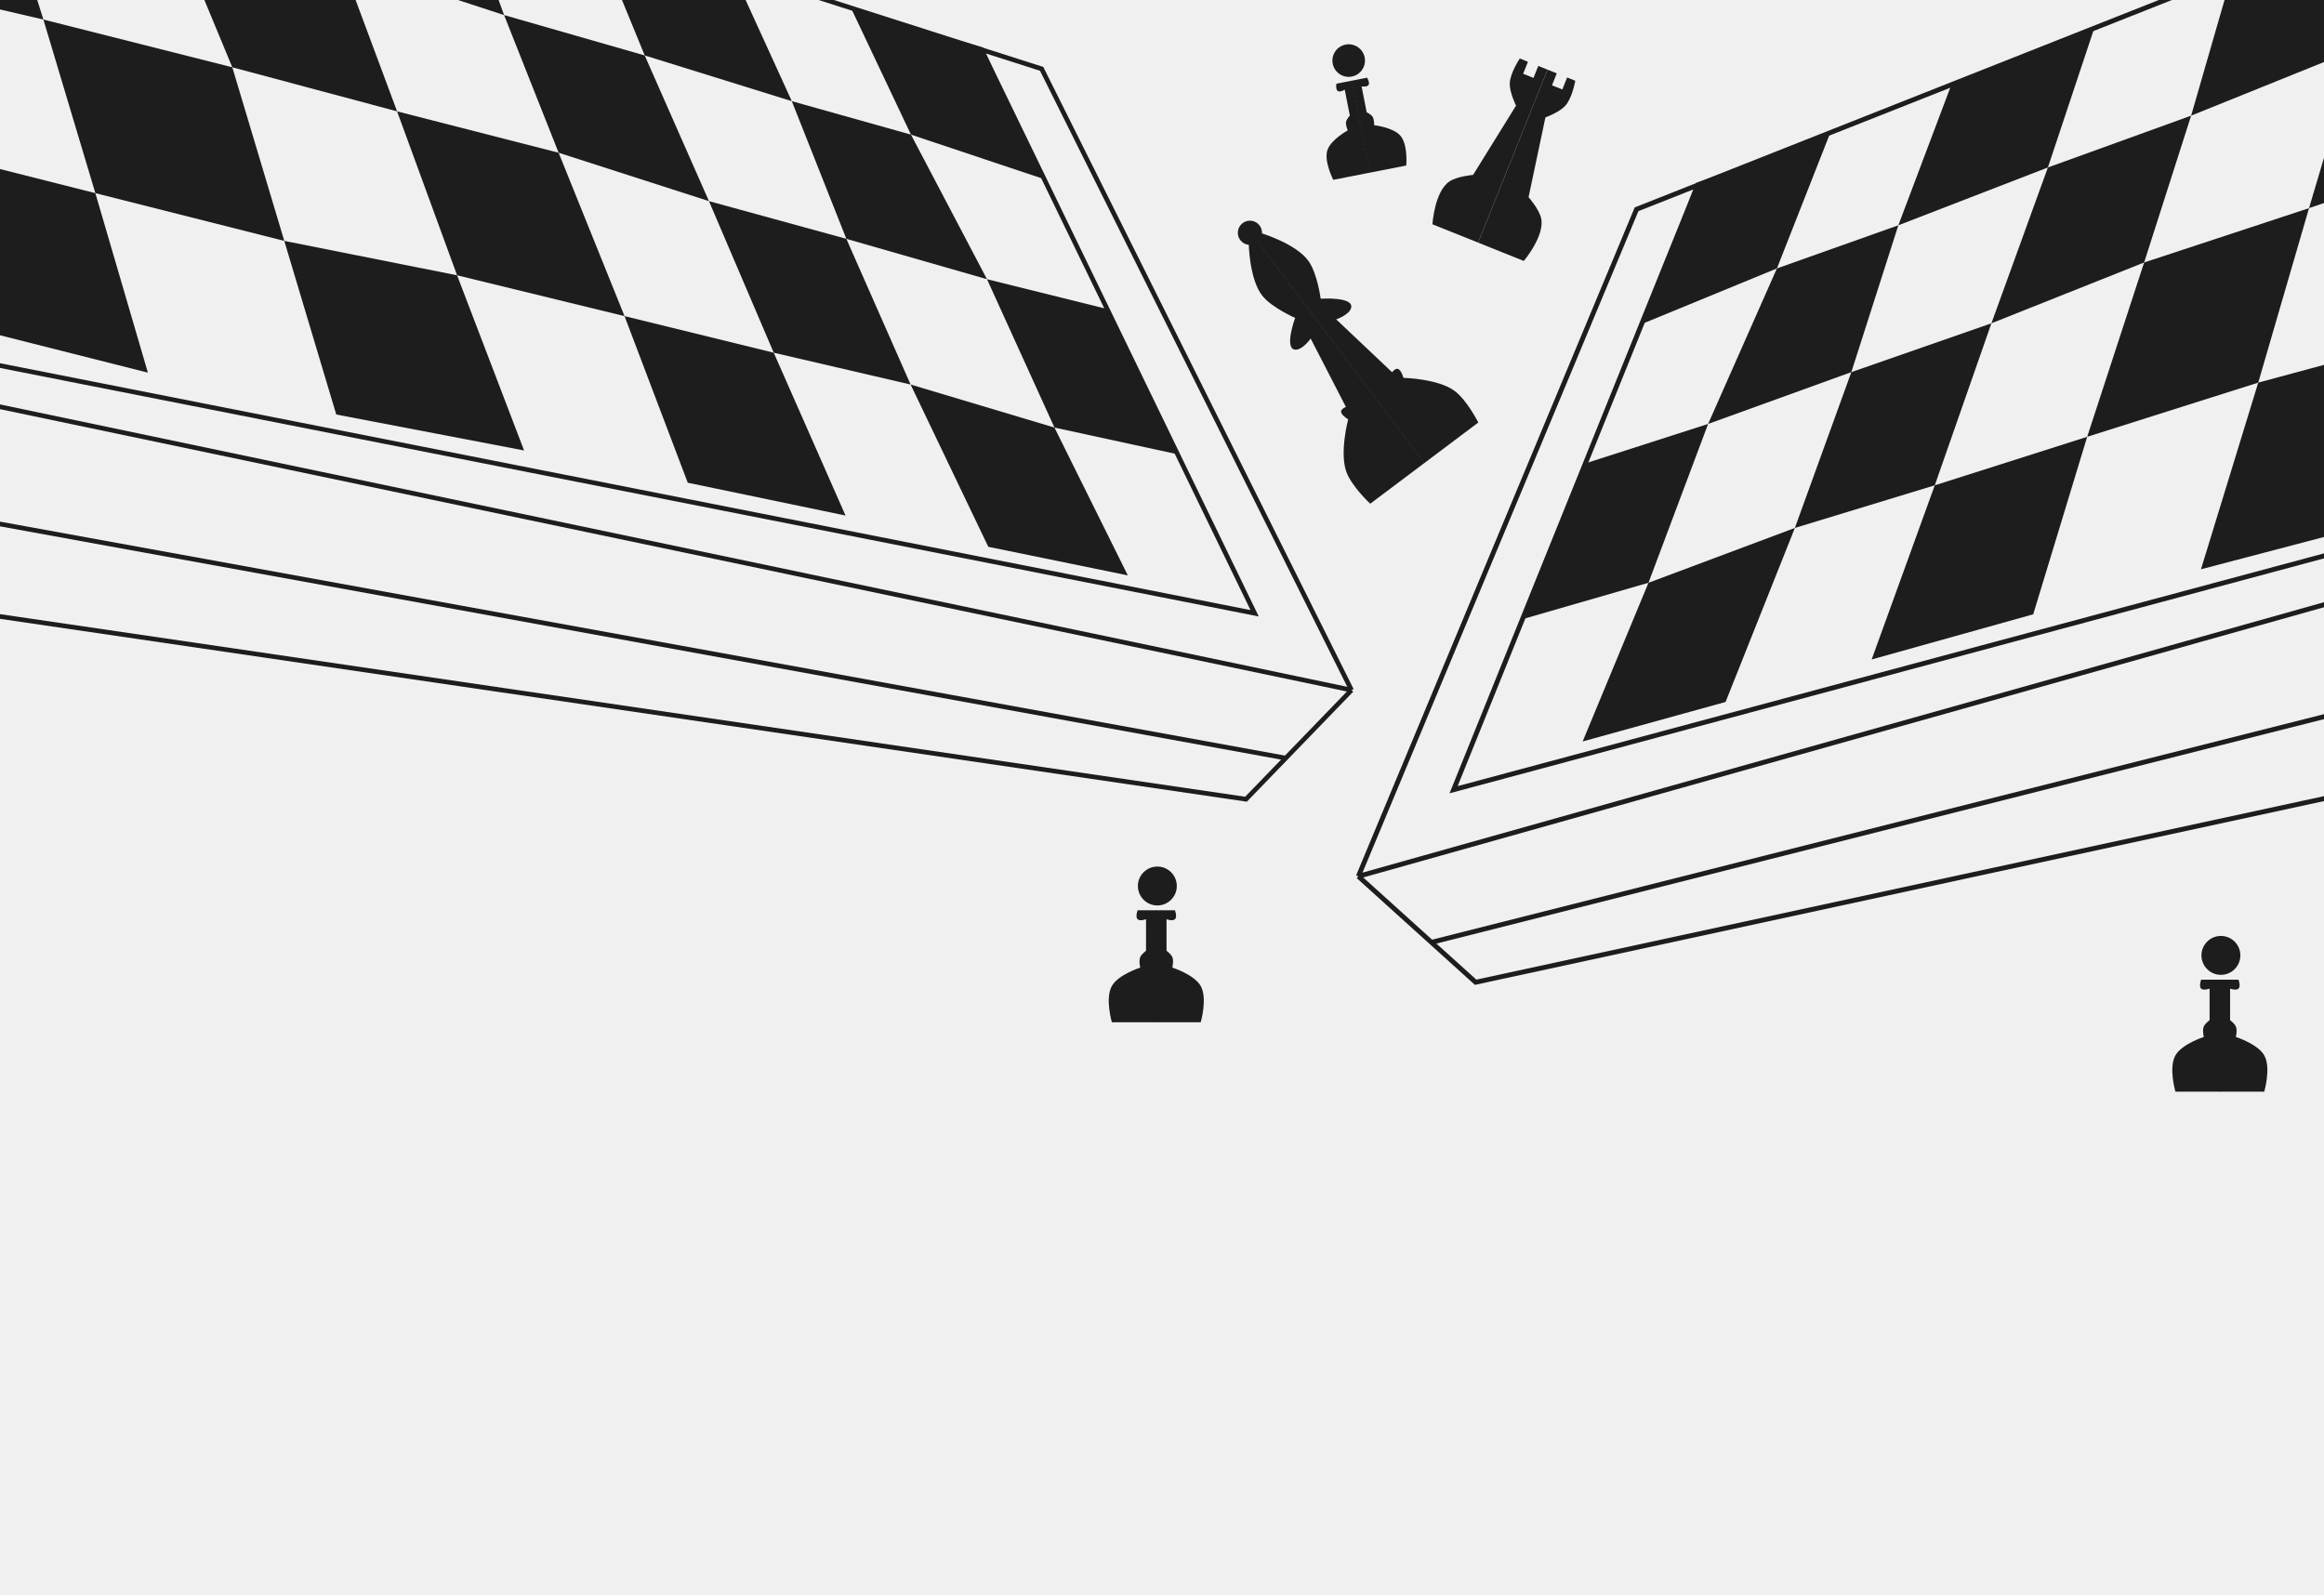
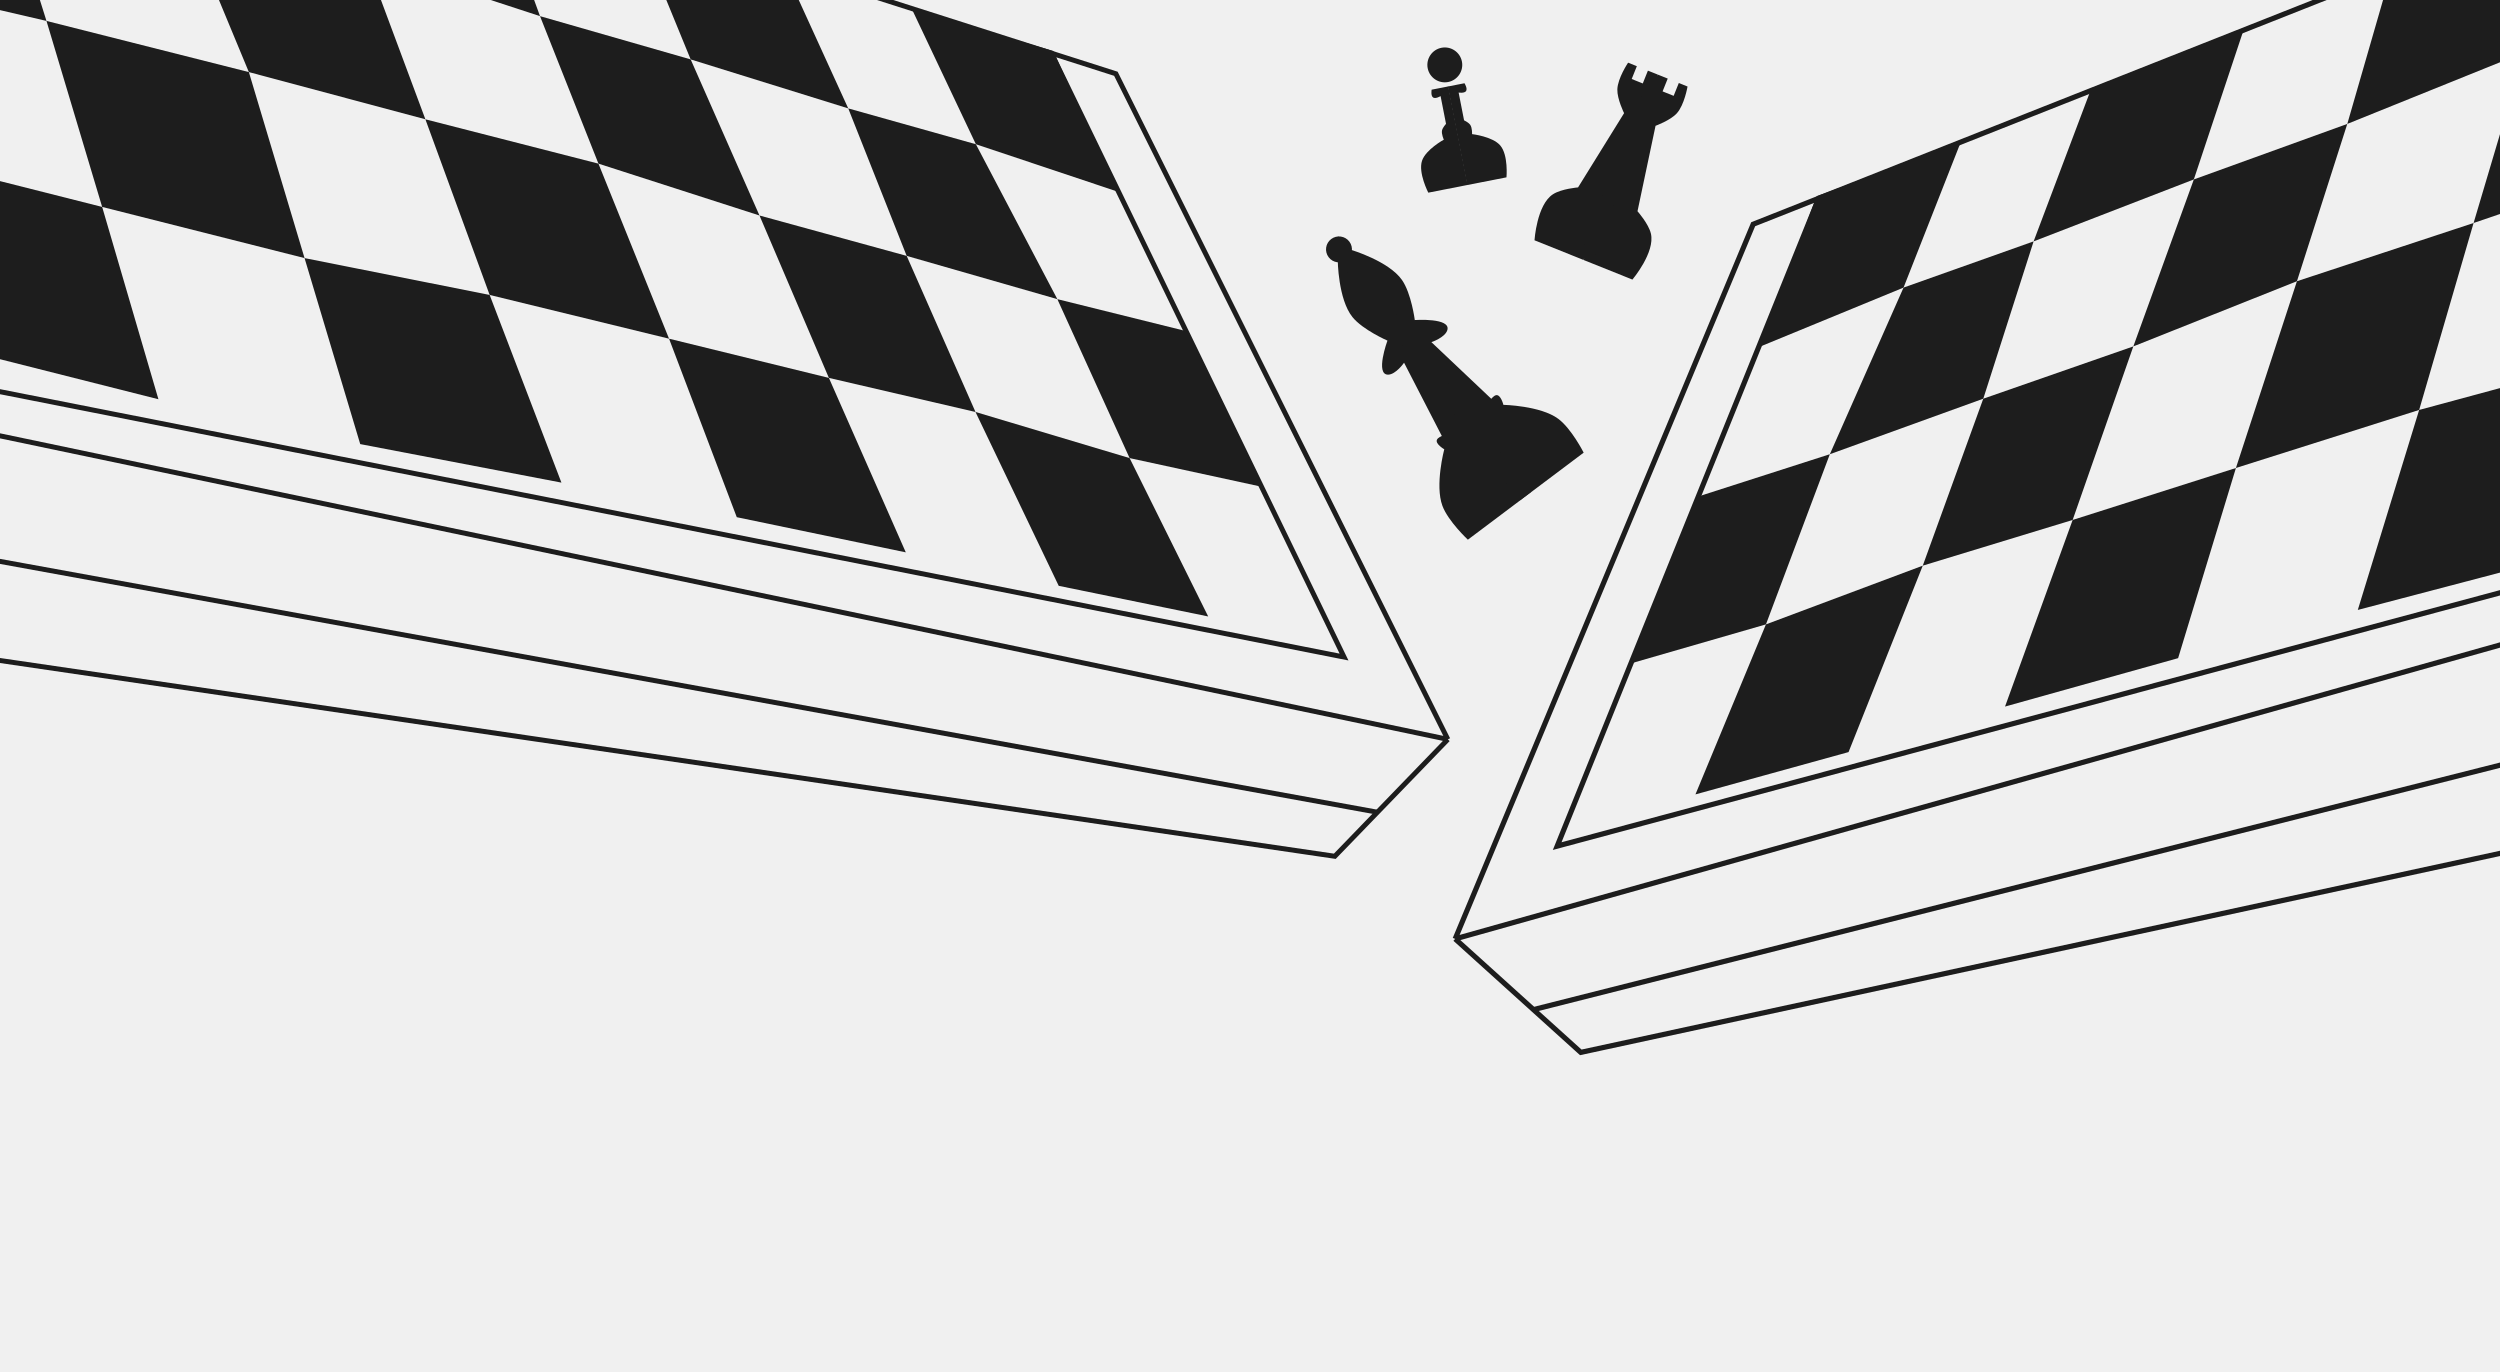
- <svg xmlns="http://www.w3.org/2000/svg" width="1440" height="988" viewBox="0 0 1440 988" fill="none">
-   <path d="M1884.34 398.715L1772.72 281.158M1884.34 398.715L1959.03 -123.042L1875.31 -211.21M1884.34 398.715L914.326 608.693L841.667 543.051M1772.72 281.158L841.667 543.051M1772.72 281.158L1875.31 -211.21M841.667 543.051L1014.05 129.692L1051.97 114.684M1875.31 -211.21L1823.85 -190.842M1823.85 -190.842L1750.3 261.104L900.679 489.387L1051.97 114.684M1823.85 -190.842L1051.97 114.684" stroke="#1D1D1D" stroke-width="3" />
-   <path d="M1489.06 -56.813L1382.87 -15.596L1357.67 71.671L1460.04 30.355L1489.06 -56.813Z" fill="#1D1D1D" />
-   <path d="M1297.94 16.613L1209.09 52.545L1176.25 139.615L1268.92 103.782L1297.94 16.613Z" fill="#1D1D1D" />
-   <path d="M1133.76 83.092L1050.78 113.441L1017.95 200.511L1101.02 166.342L1133.76 83.092Z" fill="#1D1D1D" />
-   <path d="M1112.14 327.174L1021.43 361.146L980.65 459.479L1069.2 435.008L1112.14 327.174Z" fill="#1D1D1D" />
-   <path d="M1293.26 270.691L1198.83 300.744L1159.72 408.676L1259.83 380.68L1293.26 270.691Z" fill="#1D1D1D" />
-   <path d="M1233.92 200.352L1147.13 230.603L1112.13 327.173L1198.83 300.743L1233.92 200.352Z" fill="#1D1D1D" />
-   <path d="M1357.67 71.672L1268.92 103.784L1233.92 200.354L1328.55 162.661L1357.67 71.672Z" fill="#1D1D1D" />
-   <path d="M1058.38 262.715L981.288 287.482L942.472 383.954L1021.43 361.146L1058.38 262.715Z" fill="#1D1D1D" />
-   <path d="M1176.25 139.615L1101.01 166.342L1058.38 262.715L1147.13 230.604L1176.25 139.615Z" fill="#1D1D1D" />
-   <path d="M1430.72 128.984L1328.55 162.66L1293.26 270.69L1399.25 237.113L1430.72 128.984Z" fill="#1D1D1D" />
-   <path d="M1508.96 207.455L1399.25 237.114L1363.76 352.785L1483.07 321.463L1508.96 207.455Z" fill="#1D1D1D" />
-   <path d="M1570.05 -10.764L1460.04 30.354L1430.72 128.983L1534.85 93.446L1570.05 -10.764Z" fill="#1D1D1D" />
-   <path d="M1919.96 -164.187L1836.07 343.953L887.09 583.929" stroke="#1D1D1D" stroke-width="3" />
-   <path d="M-171.213 356.925L-71.853 237.021M-171.213 356.925L-276.627 -138.277L-202.108 -228.205M-171.213 356.925L772.054 495.268L837.434 427.645M-71.853 237.021L837.434 427.645M-71.853 237.021L-202.108 -228.205M837.434 427.645L645.422 42.665L608.11 30.74M-202.108 -228.205L-151.469 -212.021M-151.469 -212.021L-51.672 216.349L777.398 380.041L608.11 30.74M-151.469 -212.021L608.11 30.74" stroke="#1D1D1D" stroke-width="2.882" />
-   <path d="M26.88 12.105L143.942 41.696L176.149 149.28L59.087 119.689L26.88 12.105Z" fill="#1D1D1D" />
-   <path d="M178.09 -105.28L282.532 -72.663L312.341 9.339L211.553 -23.62L178.09 -105.28Z" fill="#1D1D1D" />
-   <path d="M366.015 -47.302L453.498 -18.627L490.615 62.69L399.478 34.358L366.015 -47.302Z" fill="#1D1D1D" />
-   <path d="M527.675 5.764L609.162 29.471L646.279 110.788L564.45 83.427L527.675 5.764Z" fill="#1D1D1D" />
-   <path d="M564.226 238.288L653.365 264.964L698.819 356.561L612.365 338.85L564.226 238.288Z" fill="#1D1D1D" />
-   <path d="M386.977 195.898L479.427 218.578L523.911 319.482L426.15 299.143L386.977 195.898Z" fill="#1D1D1D" />
-   <path d="M439.281 124.642L524.422 148.006L564.224 238.289L479.425 218.579L439.281 124.642Z" fill="#1D1D1D" />
-   <path d="M312.34 9.339L399.479 34.359L439.281 124.642L346.145 94.653L312.34 9.339Z" fill="#1D1D1D" />
-   <path d="M611.566 173.026L687.057 191.764L730.513 281.704L653.366 264.965L611.566 173.026Z" fill="#1D1D1D" />
-   <path d="M490.616 62.69L564.451 83.426L611.562 173.024L524.422 148.004L490.616 62.69Z" fill="#1D1D1D" />
-   <path d="M246.04 69.004L346.142 94.654L386.971 195.9L283.214 170.593L246.04 69.004Z" fill="#1D1D1D" />
-   <path d="M176.146 149.282L283.215 170.593L324.729 279.149L208.352 256.867L176.146 149.282Z" fill="#1D1D1D" />
-   <path d="M103.454 -55.896L211.551 -23.622L246.041 69.002L143.94 41.696L103.454 -55.896Z" fill="#1D1D1D" />
-   <path d="M-118.39 -121.757L-4.64 -88.169L26.882 12.106L-91.836 -15.487L-118.39 -121.757Z" fill="#1D1D1D" />
-   <path d="M-57.975 90.097L59.087 119.688L91.636 230.927L-25.426 201.336L-57.975 90.097Z" fill="#1D1D1D" />
-   <path d="M-241.849 -180.244L-128.497 301.312L796.553 469.768" stroke="#1D1D1D" stroke-width="2.882" />
-   <path d="M743.984 611.02C748.322 618.652 743.984 633.499 743.984 633.499H716.293V564.107H722.809H728.021C728.021 564.107 729.596 568.163 728.021 569.646C726.539 571.041 722.809 569.646 722.809 569.646V589.193C722.809 589.193 725.565 591.203 726.392 593.102C727.408 595.435 726.392 599.618 726.392 599.618C726.392 599.618 739.939 603.902 743.984 611.02Z" fill="#1D1D1D" />
-   <path d="M688.93 611.02C684.592 618.652 688.93 633.499 688.93 633.499H716.621V564.107H710.105H704.893C704.893 564.107 703.318 568.163 704.893 569.646C706.375 571.041 710.105 569.646 710.105 569.646V589.193C710.105 589.193 707.349 591.203 706.522 593.102C705.506 595.435 706.522 599.618 706.522 599.618C706.522 599.618 692.975 603.902 688.93 611.02Z" fill="#1D1D1D" />
-   <ellipse cx="717.12" cy="549.054" rx="12.054" ry="12.054" fill="#1D1D1D" />
-   <path d="M867.729 84.107C872.521 89.677 871.349 102.57 871.349 102.57L848.605 107.029L837.43 50.035L842.781 48.986L847.062 48.146C847.062 48.146 849.009 51.224 847.954 52.695C846.962 54.08 843.673 53.535 843.673 53.535L846.821 69.589C846.821 69.589 849.409 70.797 850.394 72.223C851.604 73.975 851.443 77.575 851.443 77.575C851.443 77.575 863.26 78.912 867.729 84.107Z" fill="#1D1D1D" />
-   <path d="M822.506 92.973C820.173 99.94 826.126 111.436 826.126 111.436L848.87 106.976L837.695 49.982L832.344 51.032L828.063 51.871C828.063 51.871 827.422 55.456 828.954 56.42C830.397 57.327 833.236 55.581 833.236 55.581L836.384 71.635C836.384 71.635 834.443 73.731 834.07 75.423C833.611 77.503 835.119 80.775 835.119 80.775C835.119 80.775 824.683 86.476 822.506 92.973Z" fill="#1D1D1D" />
-   <ellipse cx="835.681" cy="37.537" rx="10.089" ry="10.089" transform="rotate(-11.0936 835.681 37.5373)" fill="#1D1D1D" />
-   <path d="M1402.98 654.02C1407.32 661.652 1402.98 676.499 1402.98 676.499H1375.29V607.107H1381.81H1387.02C1387.02 607.107 1388.6 611.163 1387.02 612.646C1385.54 614.041 1381.81 612.646 1381.81 612.646V632.193C1381.81 632.193 1384.56 634.203 1385.39 636.102C1386.41 638.435 1385.39 642.618 1385.39 642.618C1385.39 642.618 1398.94 646.902 1402.98 654.02Z" fill="#1D1D1D" />
-   <path d="M1347.93 654.02C1343.59 661.652 1347.93 676.499 1347.93 676.499H1375.62V607.107H1369.11H1363.89C1363.89 607.107 1362.32 611.163 1363.89 612.646C1365.38 614.041 1369.11 612.646 1369.11 612.646V632.193C1369.11 632.193 1366.35 634.203 1365.52 636.102C1364.51 638.435 1365.52 642.618 1365.52 642.618C1365.52 642.618 1351.98 646.902 1347.93 654.02Z" fill="#1D1D1D" />
-   <ellipse cx="1376.12" cy="592.054" rx="12.054" ry="12.054" fill="#1D1D1D" />
-   <path d="M954.876 135.079C957.471 145.98 944.191 161.709 944.191 161.709L915.876 150.347L958.887 43.154L964.617 45.454L961.642 52.87L968.046 55.439L971.022 48.023L976.078 50.052C976.078 50.052 974.247 60.732 969.856 65.558C966.114 69.671 957.574 72.762 957.574 72.762L947.134 122.188C947.134 122.188 953.517 129.366 954.876 135.079Z" fill="#1D1D1D" />
-   <path d="M898.246 112.356C888.837 118.441 887.561 138.986 887.561 138.986L915.876 150.347L958.887 43.154L953.156 40.855L950.181 48.271L943.776 45.701L946.752 38.285L941.695 36.256C941.695 36.256 935.636 45.24 935.474 51.762C935.335 57.321 939.371 65.458 939.371 65.458L912.751 108.393C912.751 108.393 903.177 109.168 898.246 112.356Z" fill="#1D1D1D" />
-   <circle cx="774.478" cy="144.255" r="7.5" transform="rotate(-36.9282 774.478 144.255)" fill="#1D1D1D" />
-   <path d="M901.275 242.227C908.959 247.927 915.994 261.812 915.994 261.812L882.42 287.046L777.578 147.553L781.575 144.549C781.575 144.549 803.272 151.009 810.893 161.919C816.338 169.715 818.316 185.111 818.316 185.111C818.316 185.111 839.419 183.648 837.122 190.992C835.782 195.278 827.929 197.902 827.929 197.902L862.563 230.666C862.563 230.666 864.016 228.809 865.361 228.563C868.05 228.072 869.566 234.159 869.566 234.159C869.566 234.159 891.013 234.614 901.275 242.227Z" fill="#1D1D1D" />
-   <path d="M834.294 292.57C837.633 301.537 849.014 312.155 849.014 312.155L882.588 286.921L777.746 147.428L773.749 150.432C773.749 150.432 773.922 173.07 782.283 183.423C788.258 190.822 802.497 197.003 802.497 197.003C802.497 197.003 795.223 216.866 802.917 216.702C807.407 216.606 812.11 209.793 812.11 209.793L833.953 252.171C833.953 252.171 831.765 253.05 831.155 254.273C829.935 256.72 835.361 259.869 835.361 259.869C835.361 259.869 829.835 280.596 834.294 292.57Z" fill="#1D1D1D" />
+ <svg xmlns="http://www.w3.org/2000/svg" width="1446" height="793" viewBox="0 0 1446 793" fill="none">
+   <g clip-path="url(#clip0_6980_8685)">
+     <path d="M1884.34 398.715L1772.71 281.158M1884.34 398.715L1959.03 -123.042L1875.31 -211.21M1884.34 398.715L914.323 608.693L841.663 543.051M1772.71 281.158L841.663 543.051M1772.71 281.158L1875.31 -211.21M841.663 543.051L1014.04 129.692L1051.96 114.684M1875.31 -211.21L1823.85 -190.842M1823.85 -190.842L1750.3 261.104L900.675 489.387L1051.96 114.684M1823.85 -190.842L1051.96 114.684" stroke="#1D1D1D" stroke-width="3" />
+     <path d="M1489.05 -56.813L1382.86 -15.596L1357.67 71.671L1460.03 30.355L1489.05 -56.813Z" fill="#1D1D1D" />
+     <path d="M1297.93 16.613L1209.08 52.545L1176.24 139.615L1268.91 103.782L1297.93 16.613Z" fill="#1D1D1D" />
+     <path d="M1133.75 83.092L1050.78 113.441L1017.94 200.511L1101.01 166.342L1133.75 83.092Z" fill="#1D1D1D" />
+     <path d="M1112.13 327.174L1021.42 361.146L980.646 459.479L1069.2 435.008L1112.13 327.174Z" fill="#1D1D1D" />
+     <path d="M1293.26 270.691L1198.82 300.744L1159.71 408.676L1259.82 380.68L1293.26 270.691Z" fill="#1D1D1D" />
+     <path d="M1233.92 200.352L1147.13 230.603L1112.13 327.173L1198.82 300.743L1233.92 200.352Z" fill="#1D1D1D" />
+     <path d="M1357.67 71.672L1268.92 103.784L1233.92 200.354L1328.55 162.661L1357.67 71.672Z" fill="#1D1D1D" />
+     <path d="M1058.38 262.715L981.284 287.482L942.469 383.954L1021.42 361.146L1058.38 262.715Z" fill="#1D1D1D" />
+     <path d="M1176.24 139.615L1101.01 166.342L1058.38 262.715L1147.13 230.604L1176.24 139.615Z" fill="#1D1D1D" />
+     <path d="M1430.72 128.984L1328.55 162.66L1293.25 270.69L1399.24 237.113L1430.72 128.984Z" fill="#1D1D1D" />
+     <path d="M1508.96 207.455L1399.24 237.114L1363.75 352.785L1483.06 321.463L1508.96 207.455Z" fill="#1D1D1D" />
+     <path d="M1570.04 -10.764L1460.03 30.354L1430.72 128.983L1534.85 93.446L1570.04 -10.764Z" fill="#1D1D1D" />
+     <path d="M1919.96 -164.187L1836.07 343.953L887.086 583.929" stroke="#1D1D1D" stroke-width="3" />
+     <path d="M-171.213 356.925L-71.853 237.021M-171.213 356.925L-276.627 -138.277L-202.108 -228.205M-171.213 356.925L772.054 495.268L837.434 427.645M-71.853 237.021L837.434 427.645M-71.853 237.021L-202.108 -228.205M837.434 427.645L645.422 42.665L608.11 30.74M-202.108 -228.205L-151.469 -212.021M-151.469 -212.021L-51.672 216.349L777.398 380.041L608.11 30.74M-151.469 -212.021L608.11 30.74" stroke="#1D1D1D" stroke-width="2.882" />
+     <path d="M26.88 12.105L143.942 41.696L176.149 149.28L59.087 119.689L26.88 12.105Z" fill="#1D1D1D" />
+     <path d="M178.09 -105.28L282.532 -72.663L312.341 9.339L211.553 -23.62L178.09 -105.28Z" fill="#1D1D1D" />
+     <path d="M366.015 -47.302L453.498 -18.627L490.615 62.69L399.478 34.358L366.015 -47.302Z" fill="#1D1D1D" />
+     <path d="M527.675 5.764L609.162 29.471L646.279 110.788L564.45 83.427L527.675 5.764Z" fill="#1D1D1D" />
+     <path d="M564.226 238.288L653.365 264.964L698.819 356.561L612.365 338.85L564.226 238.288Z" fill="#1D1D1D" />
+     <path d="M386.977 195.898L479.427 218.578L523.911 319.482L426.15 299.143L386.977 195.898Z" fill="#1D1D1D" />
+     <path d="M439.281 124.642L524.422 148.006L564.224 238.289L479.425 218.579L439.281 124.642Z" fill="#1D1D1D" />
+     <path d="M312.34 9.339L399.479 34.359L439.281 124.642L346.145 94.653L312.34 9.339Z" fill="#1D1D1D" />
+     <path d="M611.566 173.026L687.057 191.764L730.513 281.704L653.366 264.965L611.566 173.026Z" fill="#1D1D1D" />
+     <path d="M490.616 62.69L564.451 83.426L611.562 173.024L524.422 148.004L490.616 62.69Z" fill="#1D1D1D" />
+     <path d="M246.04 69.004L346.142 94.654L386.971 195.9L283.214 170.593L246.04 69.004Z" fill="#1D1D1D" />
+     <path d="M176.146 149.282L283.215 170.593L324.729 279.149L208.352 256.867L176.146 149.282Z" fill="#1D1D1D" />
+     <path d="M103.454 -55.896L211.551 -23.622L246.041 69.002L143.94 41.696L103.454 -55.896Z" fill="#1D1D1D" />
+     <path d="M-118.39 -121.757L-4.64 -88.169L26.882 12.106L-91.836 -15.487L-118.39 -121.757Z" fill="#1D1D1D" />
+     <path d="M-57.975 90.097L59.087 119.688L91.636 230.927L-25.426 201.336L-57.975 90.097Z" fill="#1D1D1D" />
+     <path d="M-241.849 -180.244L-128.497 301.312L796.553 469.768" stroke="#1D1D1D" stroke-width="2.882" />
+     <path d="M867.725 84.107C872.517 89.677 871.345 102.57 871.345 102.57L848.601 107.029L837.426 50.035L842.777 48.986L847.059 48.146C847.059 48.146 849.005 51.224 847.951 52.695C846.958 54.08 843.669 53.535 843.669 53.535L846.817 69.589C846.817 69.589 849.405 70.797 850.39 72.223C851.601 73.975 851.439 77.575 851.439 77.575C851.439 77.575 863.256 78.912 867.725 84.107Z" fill="#1D1D1D" />
+     <path d="M822.502 92.973C820.169 99.94 826.122 111.436 826.122 111.436L848.867 106.976L837.691 49.982L832.34 51.032L828.059 51.871C828.059 51.871 827.418 55.456 828.951 56.42C830.393 57.327 833.232 55.581 833.232 55.581L836.38 71.635C836.38 71.635 834.44 73.731 834.066 75.423C833.607 77.503 835.115 80.775 835.115 80.775C835.115 80.775 824.679 86.476 822.502 92.973Z" fill="#1D1D1D" />
+     <ellipse cx="835.678" cy="37.537" rx="10.089" ry="10.089" transform="rotate(-11.0936 835.678 37.5373)" fill="#1D1D1D" />
+     <path d="M954.873 135.077C957.467 145.978 944.188 161.707 944.188 161.707L915.872 150.345L958.883 43.152L964.613 45.452L961.638 52.867L968.042 55.437L971.018 48.022L976.074 50.05C976.074 50.05 974.244 60.73 969.853 65.556C966.11 69.669 957.57 72.76 957.57 72.76L947.13 122.186C947.13 122.186 953.513 129.364 954.873 135.077Z" fill="#1D1D1D" />
+     <path d="M898.242 112.354C888.833 118.439 887.557 138.984 887.557 138.984L915.872 150.345L958.883 43.152L953.152 40.853L950.177 48.269L943.772 45.699L946.748 38.283L941.691 36.254C941.691 36.254 935.632 45.238 935.47 51.76C935.331 57.319 939.367 65.456 939.367 65.456L912.747 108.391C912.747 108.391 903.173 109.166 898.242 112.354Z" fill="#1D1D1D" />
+     <circle cx="774.474" cy="144.255" r="7.5" transform="rotate(-36.9282 774.474 144.255)" fill="#1D1D1D" />
+     <path d="M901.275 242.227C908.959 247.927 915.994 261.812 915.994 261.812L882.42 287.046L777.578 147.553L781.575 144.549C781.575 144.549 803.272 151.009 810.893 161.919C816.338 169.715 818.316 185.111 818.316 185.111C818.316 185.111 839.419 183.648 837.122 190.992C835.782 195.278 827.929 197.902 827.929 197.902L862.563 230.666C862.563 230.666 864.016 228.809 865.361 228.563C868.05 228.072 869.566 234.159 869.566 234.159C869.566 234.159 891.013 234.614 901.275 242.227Z" fill="#1D1D1D" />
+     <path d="M834.294 292.57C837.633 301.537 849.014 312.155 849.014 312.155L882.588 286.921L777.746 147.428L773.749 150.432C773.749 150.432 773.922 173.07 782.283 183.423C788.258 190.822 802.497 197.003 802.497 197.003C802.497 197.003 795.223 216.866 802.917 216.702C807.407 216.606 812.11 209.793 812.11 209.793L833.953 252.171C833.953 252.171 831.765 253.05 831.155 254.273C829.935 256.72 835.361 259.869 835.361 259.869C835.361 259.869 829.835 280.596 834.294 292.57Z" fill="#1D1D1D" />
+     <rect x="885.43" y="284.619" width="8.016" height="185.062" transform="rotate(143 885.43 284.619)" fill="#1D1D1D" />
+     <rect x="921.012" y="151.285" width="8.016" height="114.025" transform="rotate(-158.936 921.012 151.285)" fill="#1D1D1D" />
+   </g>
+   <defs>
+     <clipPath id="clip0_6980_8685">
+       <rect width="1446" height="793" fill="white" />
+     </clipPath>
+   </defs>
</svg>
